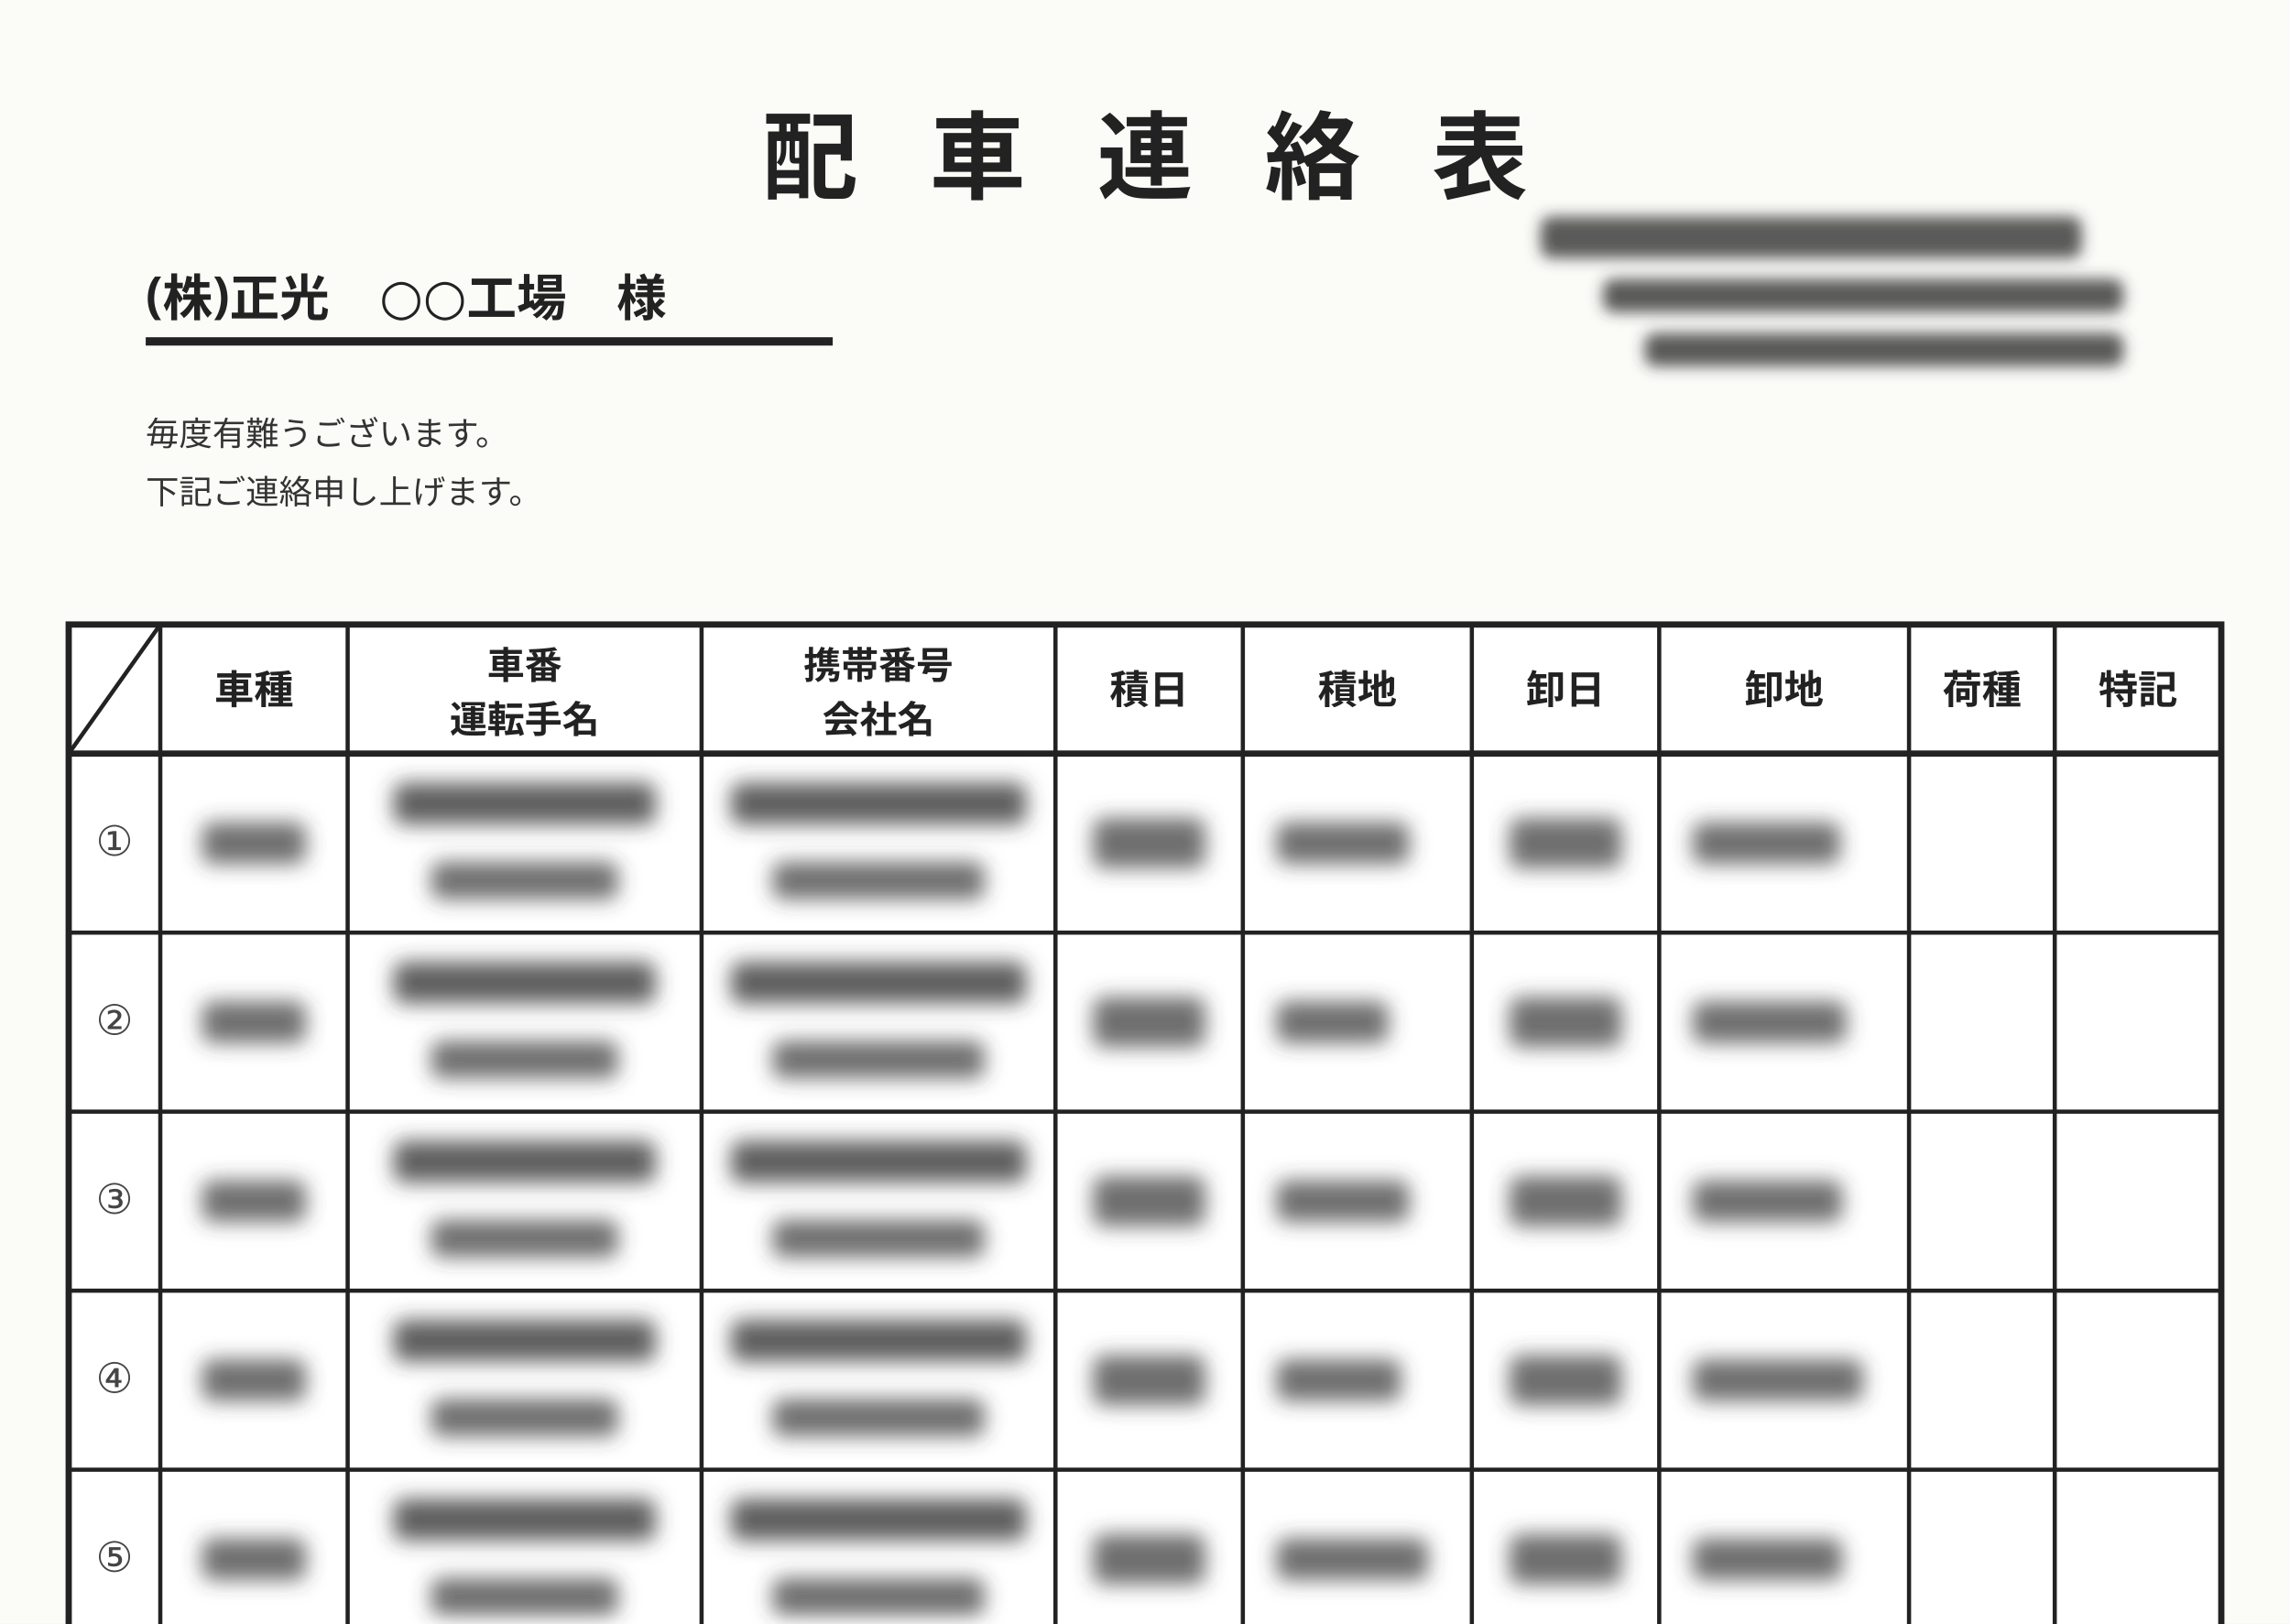
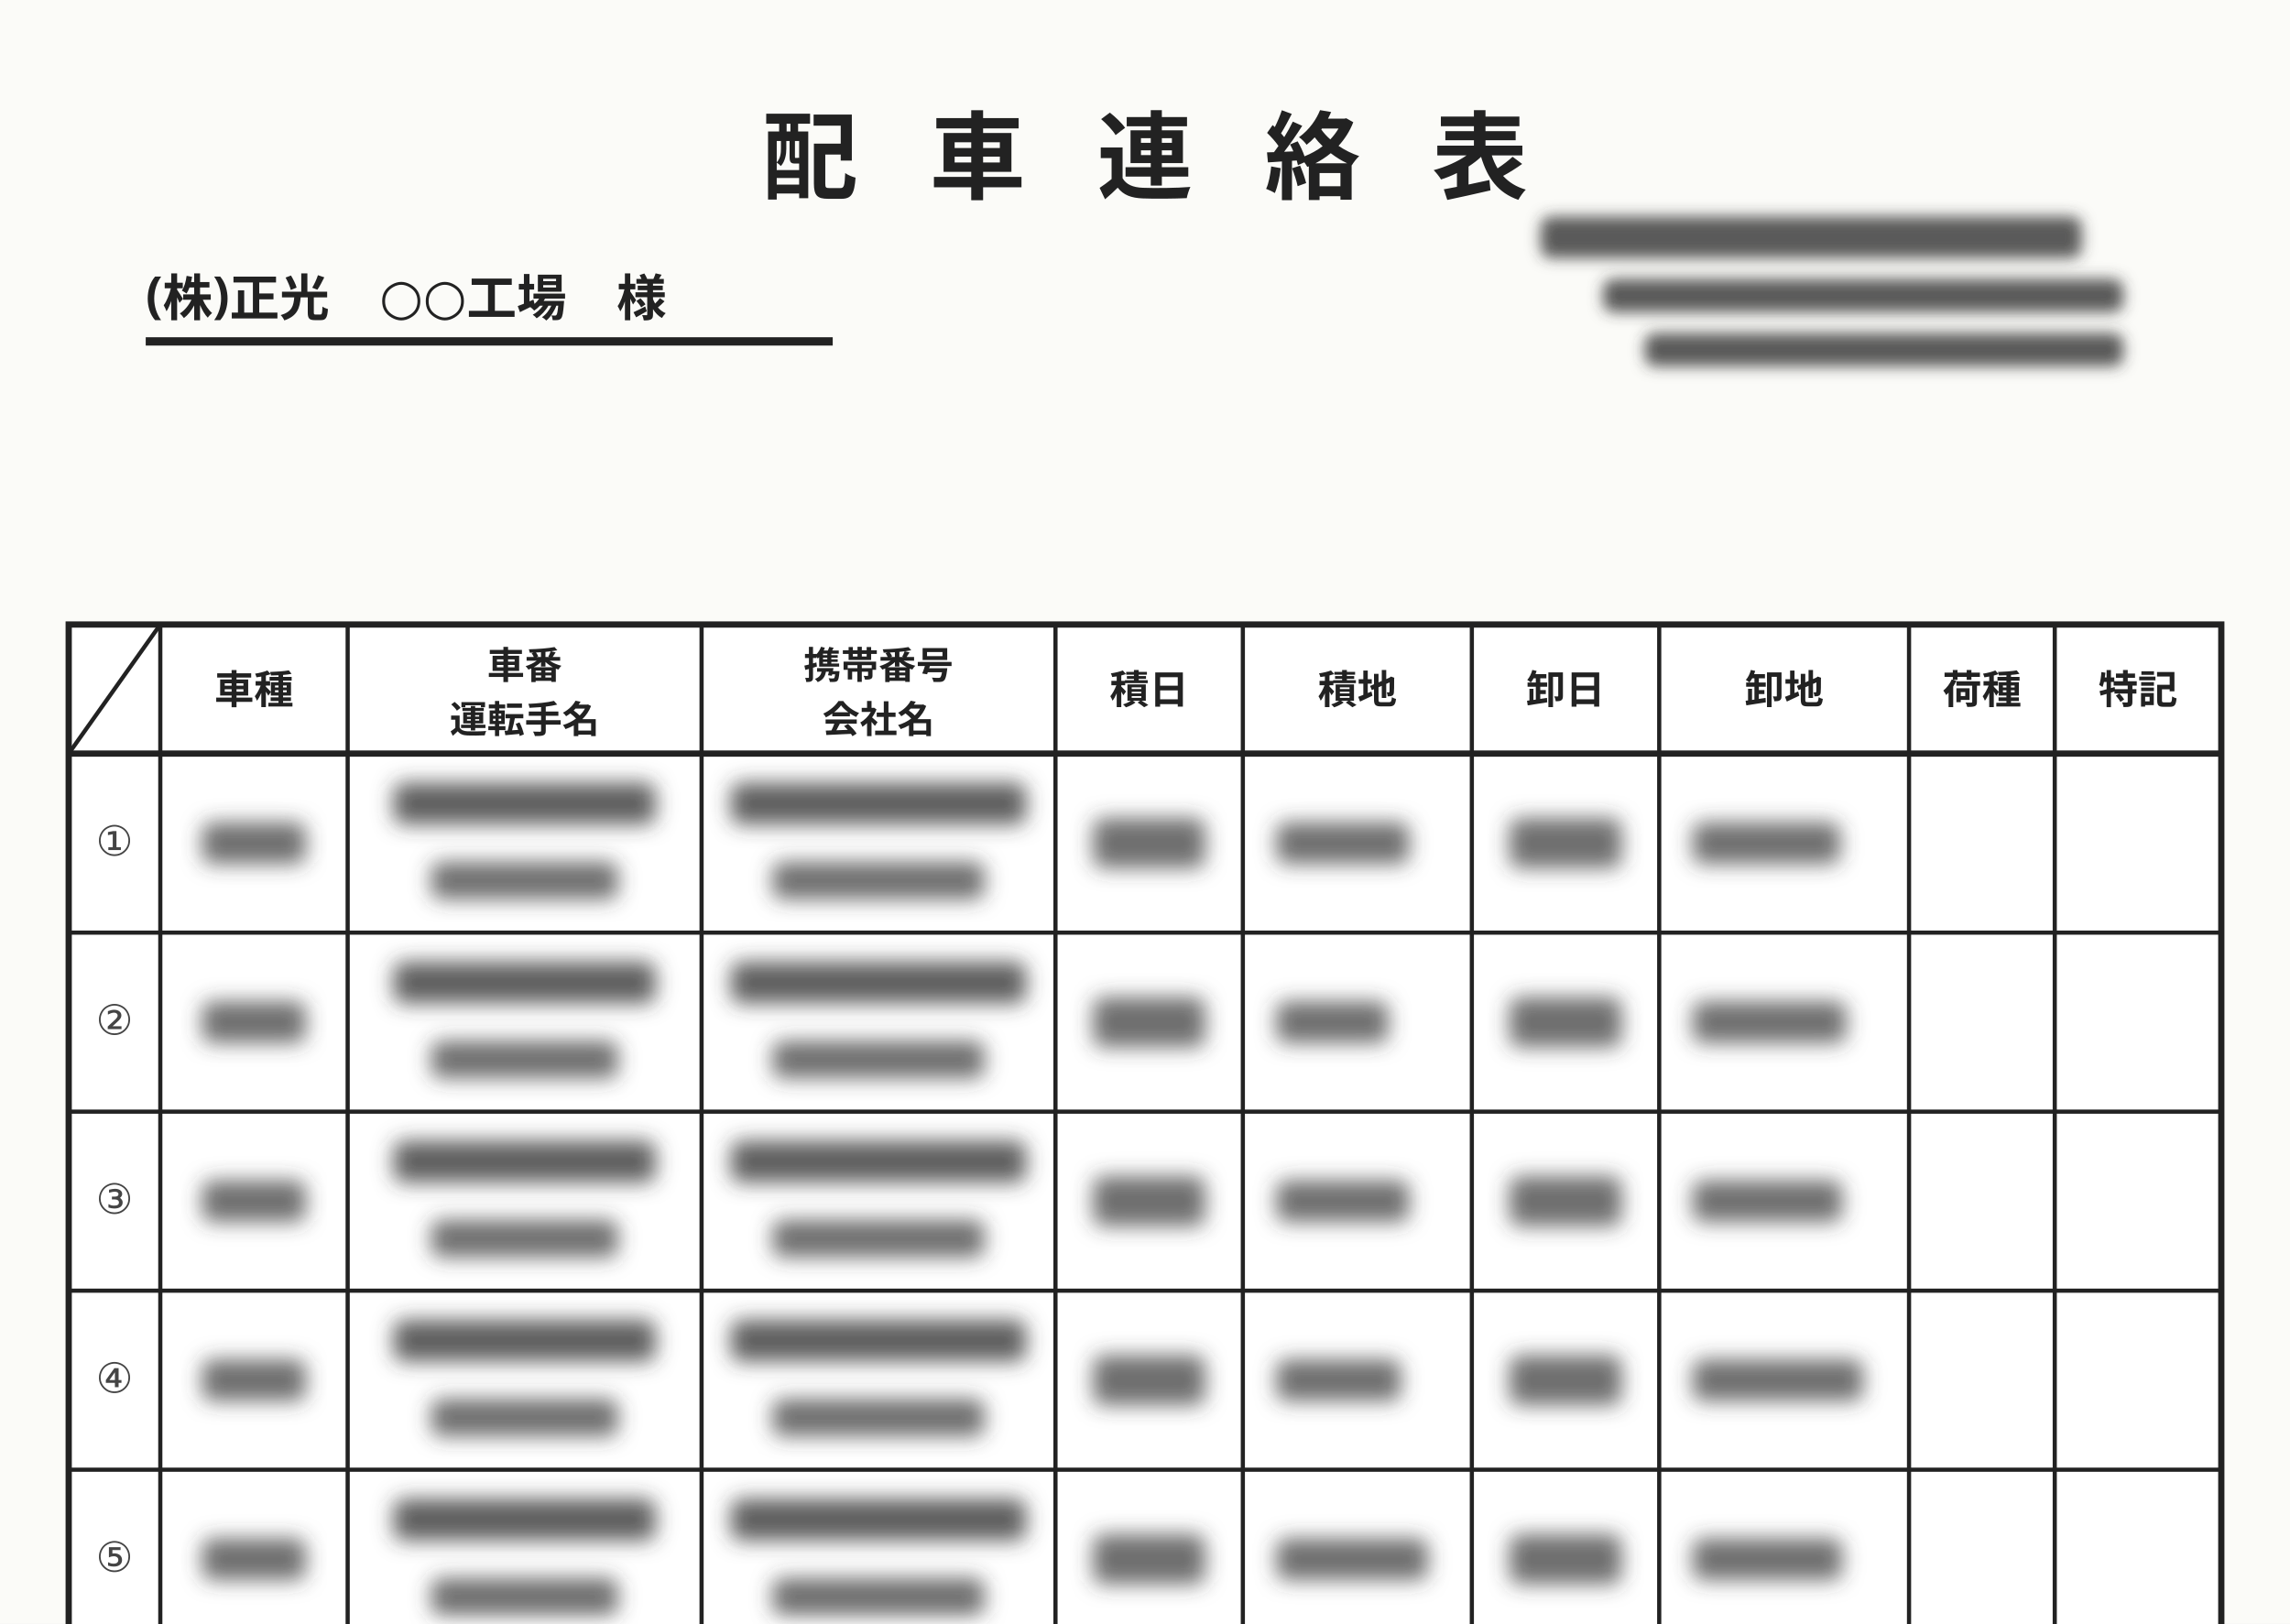
<svg xmlns="http://www.w3.org/2000/svg" viewBox="0 0 1100 780" width="1100" height="780" font-family="'Noto Sans JP','Yu Gothic','Hiragino Sans',Meiryo,sans-serif">
  <defs>
    <filter id="b" x="-20%" y="-60%" width="140%" height="220%">
      <feGaussianBlur stdDeviation="5" />
    </filter>
    <filter id="b2" x="-20%" y="-60%" width="140%" height="220%">
      <feGaussianBlur stdDeviation="3.5" />
    </filter>
  </defs>
  <rect width="1100" height="780" fill="#fbfbf8" />
  <text x="70" y="150" text-anchor="start" font-size="24" font-weight="700" fill="#222">(株)正光　○○工場　様</text>
  <rect x="70" y="162" width="330" height="4" fill="#222" />
  <text x="550" y="92" text-anchor="middle" font-size="46" font-weight="700" letter-spacing="12" fill="#222">配 車 連 絡 表</text>
-   <text x="70" y="214" text-anchor="start" font-size="16" fill="#333">毎度有難うございます。</text>
-   <text x="70" y="242" text-anchor="start" font-size="16" fill="#333">下記ご連絡申し上げます。</text>
  <rect x="740" y="104" width="260" height="20" rx="5" fill="#333" opacity="0.8" filter="url(#b2)" />
  <rect x="770" y="134" width="250" height="16" rx="5" fill="#333" opacity="0.8" filter="url(#b2)" />
  <rect x="790" y="160" width="230" height="16" rx="5" fill="#333" opacity="0.8" filter="url(#b2)" />
  <rect x="33" y="300" width="1034" height="492" fill="#fff" stroke="#222" stroke-width="3" />
  <line x1="33" y1="362" x2="77" y2="300" stroke="#222" stroke-width="2" />
  <line x1="77" y1="300" x2="77" y2="792" stroke="#222" stroke-width="2" />
  <text x="122.0" y="338.0" text-anchor="middle" font-size="19" font-weight="700" fill="#222">車種</text>
  <line x1="167" y1="300" x2="167" y2="792" stroke="#222" stroke-width="2" />
  <text x="252.0" y="326" text-anchor="middle" font-size="18" font-weight="700" fill="#222">車番</text>
  <text x="252.0" y="352" text-anchor="middle" font-size="18" font-weight="700" fill="#222">運転手名</text>
  <line x1="337" y1="300" x2="337" y2="792" stroke="#222" stroke-width="2" />
  <text x="422.0" y="326" text-anchor="middle" font-size="18" font-weight="700" fill="#222">携帯番号</text>
  <text x="422.0" y="352" text-anchor="middle" font-size="18" font-weight="700" fill="#222">会社名</text>
  <line x1="507" y1="300" x2="507" y2="792" stroke="#222" stroke-width="2" />
  <text x="552.0" y="338.0" text-anchor="middle" font-size="19" font-weight="700" fill="#222">積日</text>
  <line x1="597" y1="300" x2="597" y2="792" stroke="#222" stroke-width="2" />
  <text x="652.0" y="338.0" text-anchor="middle" font-size="19" font-weight="700" fill="#222">積地</text>
  <line x1="707" y1="300" x2="707" y2="792" stroke="#222" stroke-width="2" />
  <text x="752.0" y="338.0" text-anchor="middle" font-size="19" font-weight="700" fill="#222">卸日</text>
  <line x1="797" y1="300" x2="797" y2="792" stroke="#222" stroke-width="2" />
  <text x="857.0" y="338.0" text-anchor="middle" font-size="19" font-weight="700" fill="#222">卸地</text>
  <line x1="917" y1="300" x2="917" y2="792" stroke="#222" stroke-width="2" />
  <text x="952.0" y="338.0" text-anchor="middle" font-size="19" font-weight="700" fill="#222">荷種</text>
  <line x1="987" y1="300" x2="987" y2="792" stroke="#222" stroke-width="2" />
  <text x="1027.0" y="338.0" text-anchor="middle" font-size="19" font-weight="700" fill="#222">特記</text>
  <line x1="33" y1="362" x2="1067" y2="362" stroke="#222" stroke-width="3" />
  <line x1="33" y1="448" x2="1067" y2="448" stroke="#222" stroke-width="2" />
  <line x1="33" y1="534" x2="1067" y2="534" stroke="#222" stroke-width="2" />
  <line x1="33" y1="620" x2="1067" y2="620" stroke="#222" stroke-width="2" />
  <line x1="33" y1="706" x2="1067" y2="706" stroke="#222" stroke-width="2" />
  <text x="55.0" y="411.0" text-anchor="middle" font-size="20" fill="#444">①</text>
  <rect x="97" y="395" width="50" height="20" rx="5" fill="#333" opacity="0.7" filter="url(#b)" />
  <rect x="189" y="376" width="126" height="20" rx="5" fill="#333" opacity="0.78" filter="url(#b)" />
  <rect x="207" y="414" width="90" height="18" rx="5" fill="#333" opacity="0.7" filter="url(#b)" />
  <rect x="351" y="376" width="142" height="20" rx="5" fill="#333" opacity="0.78" filter="url(#b)" />
  <rect x="371" y="414" width="102" height="18" rx="5" fill="#333" opacity="0.7" filter="url(#b)" />
  <rect x="525" y="393" width="54" height="24" rx="5" fill="#333" opacity="0.7" filter="url(#b)" />
  <rect x="613" y="395" width="64" height="20" rx="5" fill="#333" opacity="0.7" filter="url(#b)" />
  <rect x="725" y="393" width="54" height="24" rx="5" fill="#333" opacity="0.7" filter="url(#b)" />
  <rect x="813" y="395" width="71" height="20" rx="5" fill="#333" opacity="0.7" filter="url(#b)" />
  <text x="55.0" y="497.0" text-anchor="middle" font-size="20" fill="#444">②</text>
  <rect x="97" y="481" width="50" height="20" rx="5" fill="#333" opacity="0.7" filter="url(#b)" />
  <rect x="189" y="462" width="126" height="20" rx="5" fill="#333" opacity="0.78" filter="url(#b)" />
  <rect x="207" y="500" width="90" height="18" rx="5" fill="#333" opacity="0.7" filter="url(#b)" />
  <rect x="351" y="462" width="142" height="20" rx="5" fill="#333" opacity="0.78" filter="url(#b)" />
  <rect x="371" y="500" width="102" height="18" rx="5" fill="#333" opacity="0.7" filter="url(#b)" />
  <rect x="525" y="479" width="54" height="24" rx="5" fill="#333" opacity="0.7" filter="url(#b)" />
  <rect x="613" y="481" width="54" height="20" rx="5" fill="#333" opacity="0.7" filter="url(#b)" />
  <rect x="725" y="479" width="54" height="24" rx="5" fill="#333" opacity="0.7" filter="url(#b)" />
  <rect x="813" y="481" width="74" height="20" rx="5" fill="#333" opacity="0.7" filter="url(#b)" />
  <text x="55.0" y="583.0" text-anchor="middle" font-size="20" fill="#444">③</text>
  <rect x="97" y="567" width="50" height="20" rx="5" fill="#333" opacity="0.7" filter="url(#b)" />
  <rect x="189" y="548" width="126" height="20" rx="5" fill="#333" opacity="0.78" filter="url(#b)" />
  <rect x="207" y="586" width="90" height="18" rx="5" fill="#333" opacity="0.7" filter="url(#b)" />
  <rect x="351" y="548" width="142" height="20" rx="5" fill="#333" opacity="0.78" filter="url(#b)" />
  <rect x="371" y="586" width="102" height="18" rx="5" fill="#333" opacity="0.7" filter="url(#b)" />
  <rect x="525" y="565" width="54" height="24" rx="5" fill="#333" opacity="0.7" filter="url(#b)" />
  <rect x="613" y="567" width="64" height="20" rx="5" fill="#333" opacity="0.7" filter="url(#b)" />
  <rect x="725" y="565" width="54" height="24" rx="5" fill="#333" opacity="0.7" filter="url(#b)" />
  <rect x="813" y="567" width="72" height="20" rx="5" fill="#333" opacity="0.7" filter="url(#b)" />
  <text x="55.0" y="669.0" text-anchor="middle" font-size="20" fill="#444">④</text>
  <rect x="97" y="653" width="50" height="20" rx="5" fill="#333" opacity="0.7" filter="url(#b)" />
  <rect x="189" y="634" width="126" height="20" rx="5" fill="#333" opacity="0.78" filter="url(#b)" />
  <rect x="207" y="672" width="90" height="18" rx="5" fill="#333" opacity="0.7" filter="url(#b)" />
  <rect x="351" y="634" width="142" height="20" rx="5" fill="#333" opacity="0.78" filter="url(#b)" />
  <rect x="371" y="672" width="102" height="18" rx="5" fill="#333" opacity="0.7" filter="url(#b)" />
  <rect x="525" y="651" width="54" height="24" rx="5" fill="#333" opacity="0.7" filter="url(#b)" />
  <rect x="613" y="653" width="60" height="20" rx="5" fill="#333" opacity="0.7" filter="url(#b)" />
  <rect x="725" y="651" width="54" height="24" rx="5" fill="#333" opacity="0.7" filter="url(#b)" />
  <rect x="813" y="653" width="82" height="20" rx="5" fill="#333" opacity="0.7" filter="url(#b)" />
  <text x="55.0" y="755.0" text-anchor="middle" font-size="20" fill="#444">⑤</text>
  <rect x="97" y="739" width="50" height="20" rx="5" fill="#333" opacity="0.7" filter="url(#b)" />
  <rect x="189" y="720" width="126" height="20" rx="5" fill="#333" opacity="0.78" filter="url(#b)" />
  <rect x="207" y="758" width="90" height="18" rx="5" fill="#333" opacity="0.7" filter="url(#b)" />
  <rect x="351" y="720" width="142" height="20" rx="5" fill="#333" opacity="0.78" filter="url(#b)" />
  <rect x="371" y="758" width="102" height="18" rx="5" fill="#333" opacity="0.7" filter="url(#b)" />
  <rect x="525" y="737" width="54" height="24" rx="5" fill="#333" opacity="0.7" filter="url(#b)" />
  <rect x="613" y="739" width="73" height="20" rx="5" fill="#333" opacity="0.7" filter="url(#b)" />
  <rect x="725" y="737" width="54" height="24" rx="5" fill="#333" opacity="0.7" filter="url(#b)" />
  <rect x="813" y="739" width="72" height="20" rx="5" fill="#333" opacity="0.7" filter="url(#b)" />
  <text x="1067" y="832" text-anchor="end" font-size="16" fill="#555">※ 見本(内容は伏せています)</text>
</svg>
